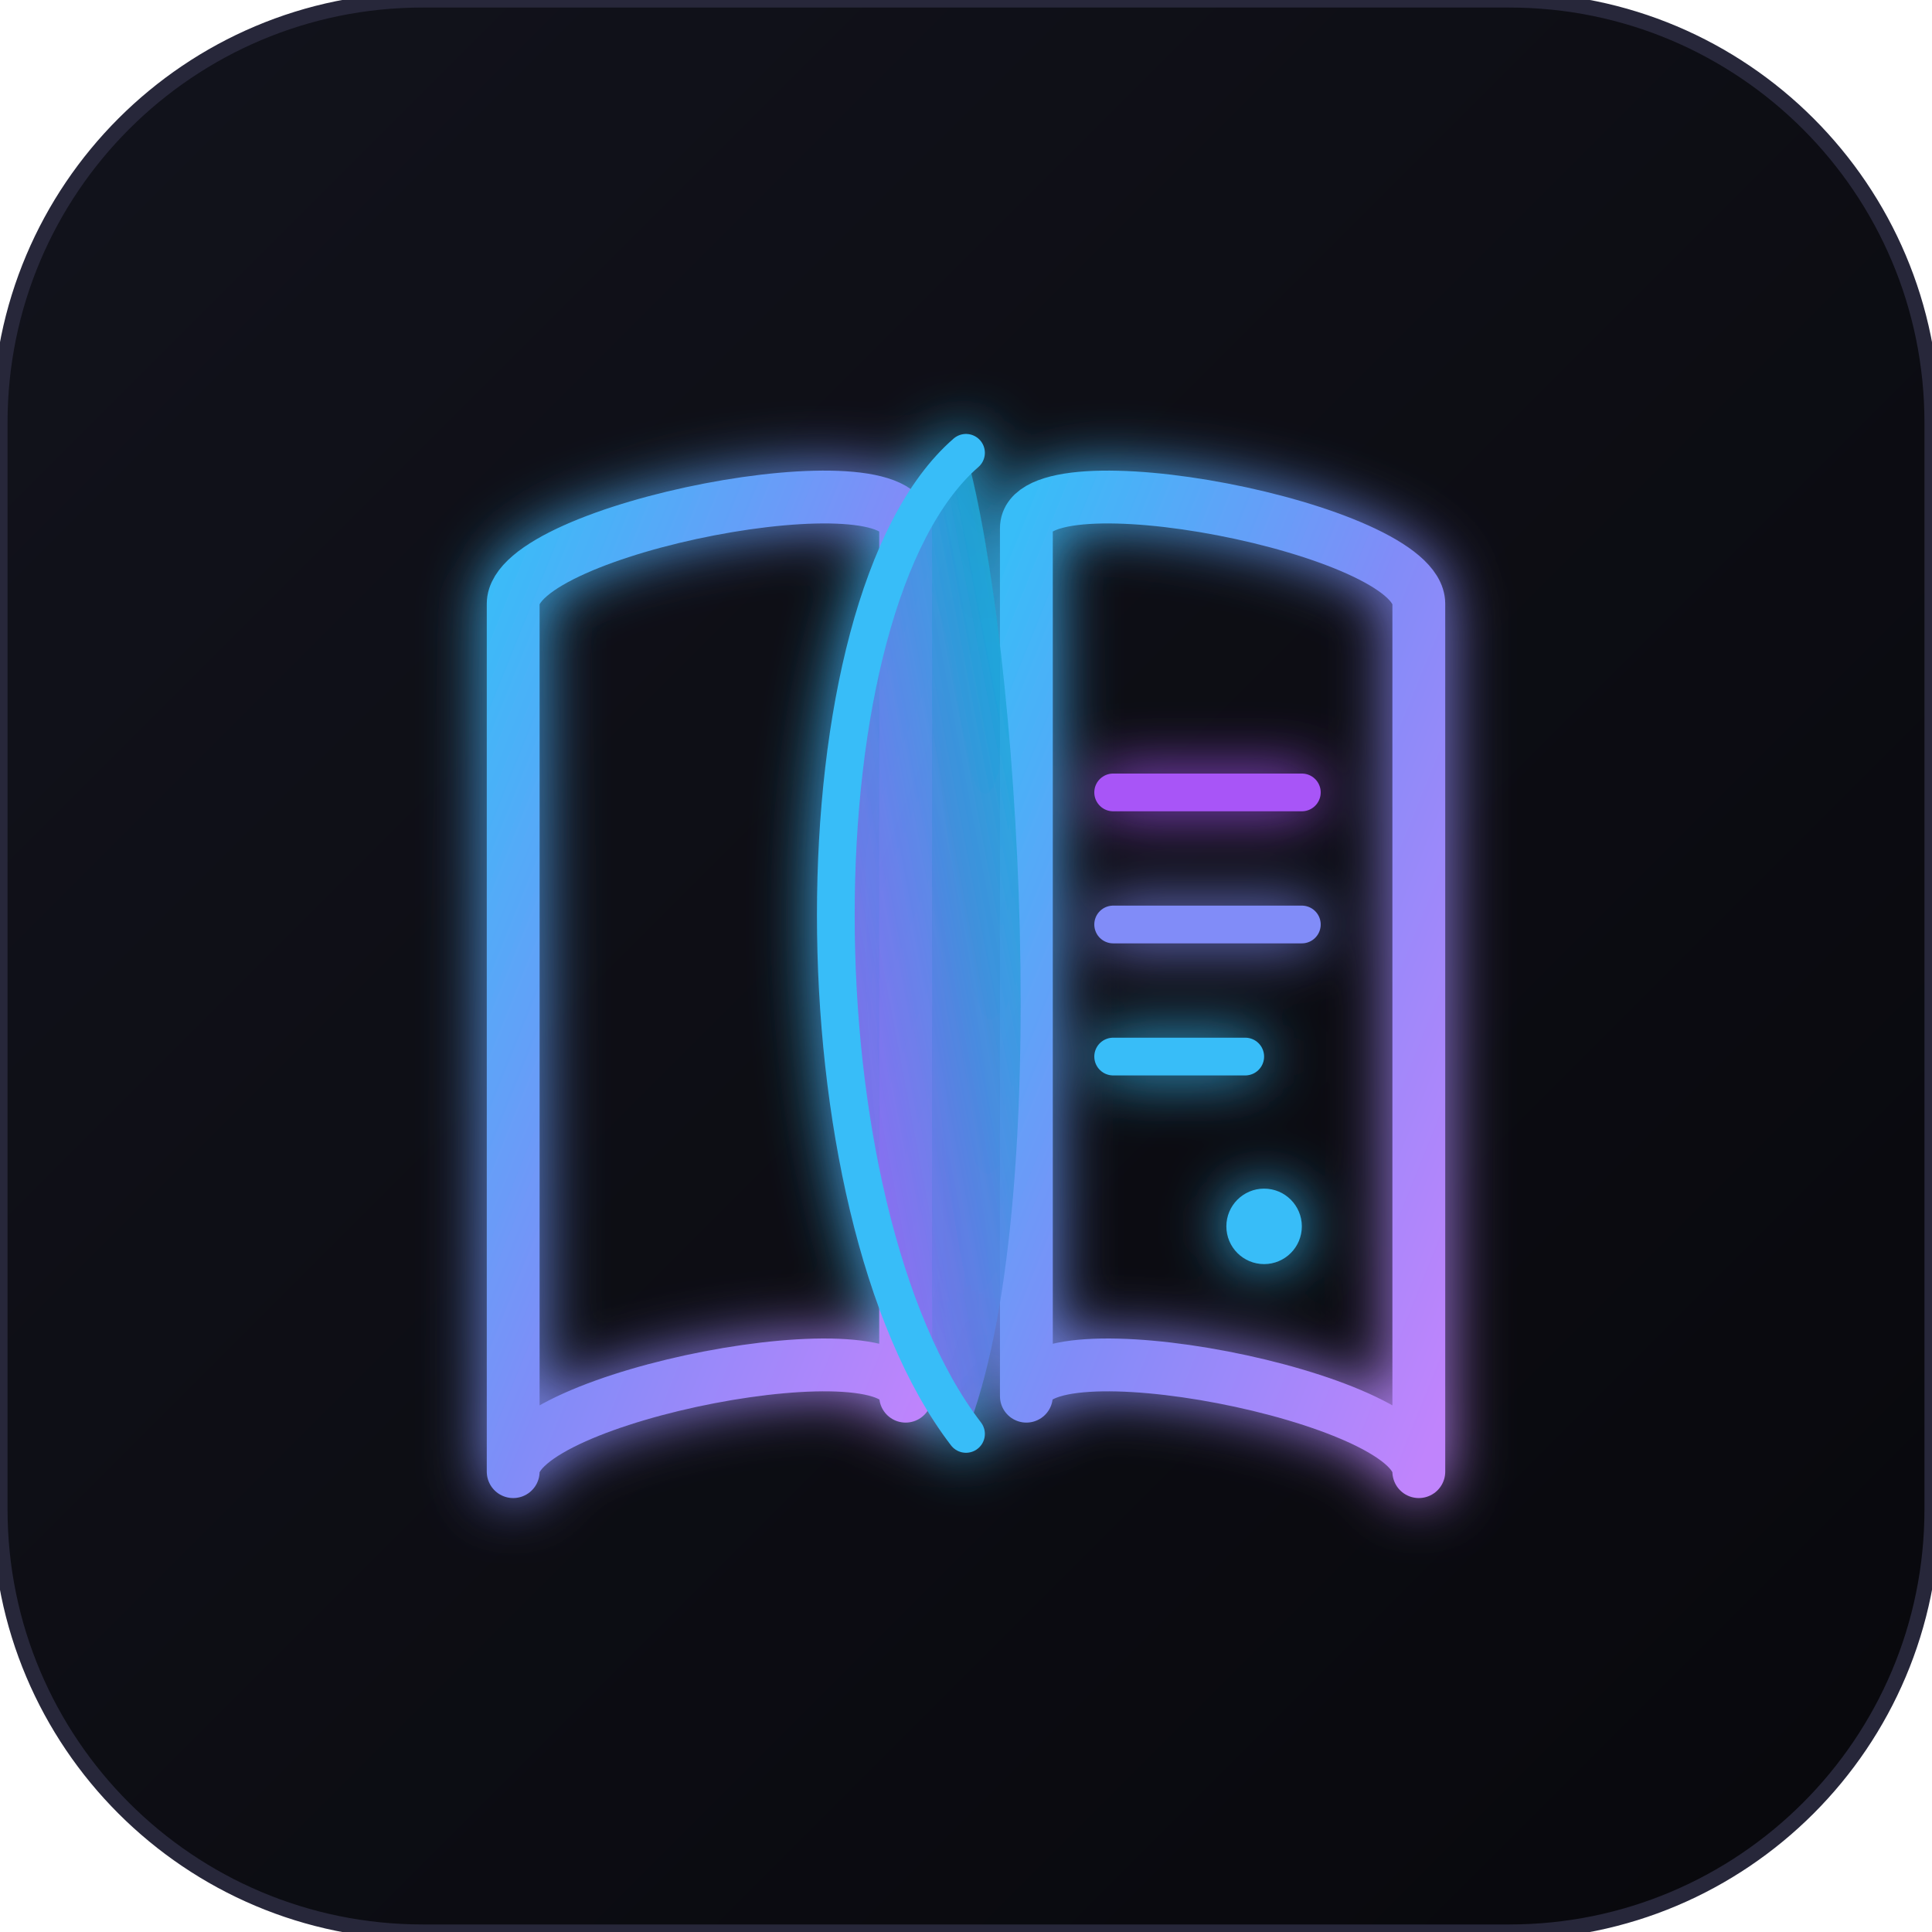
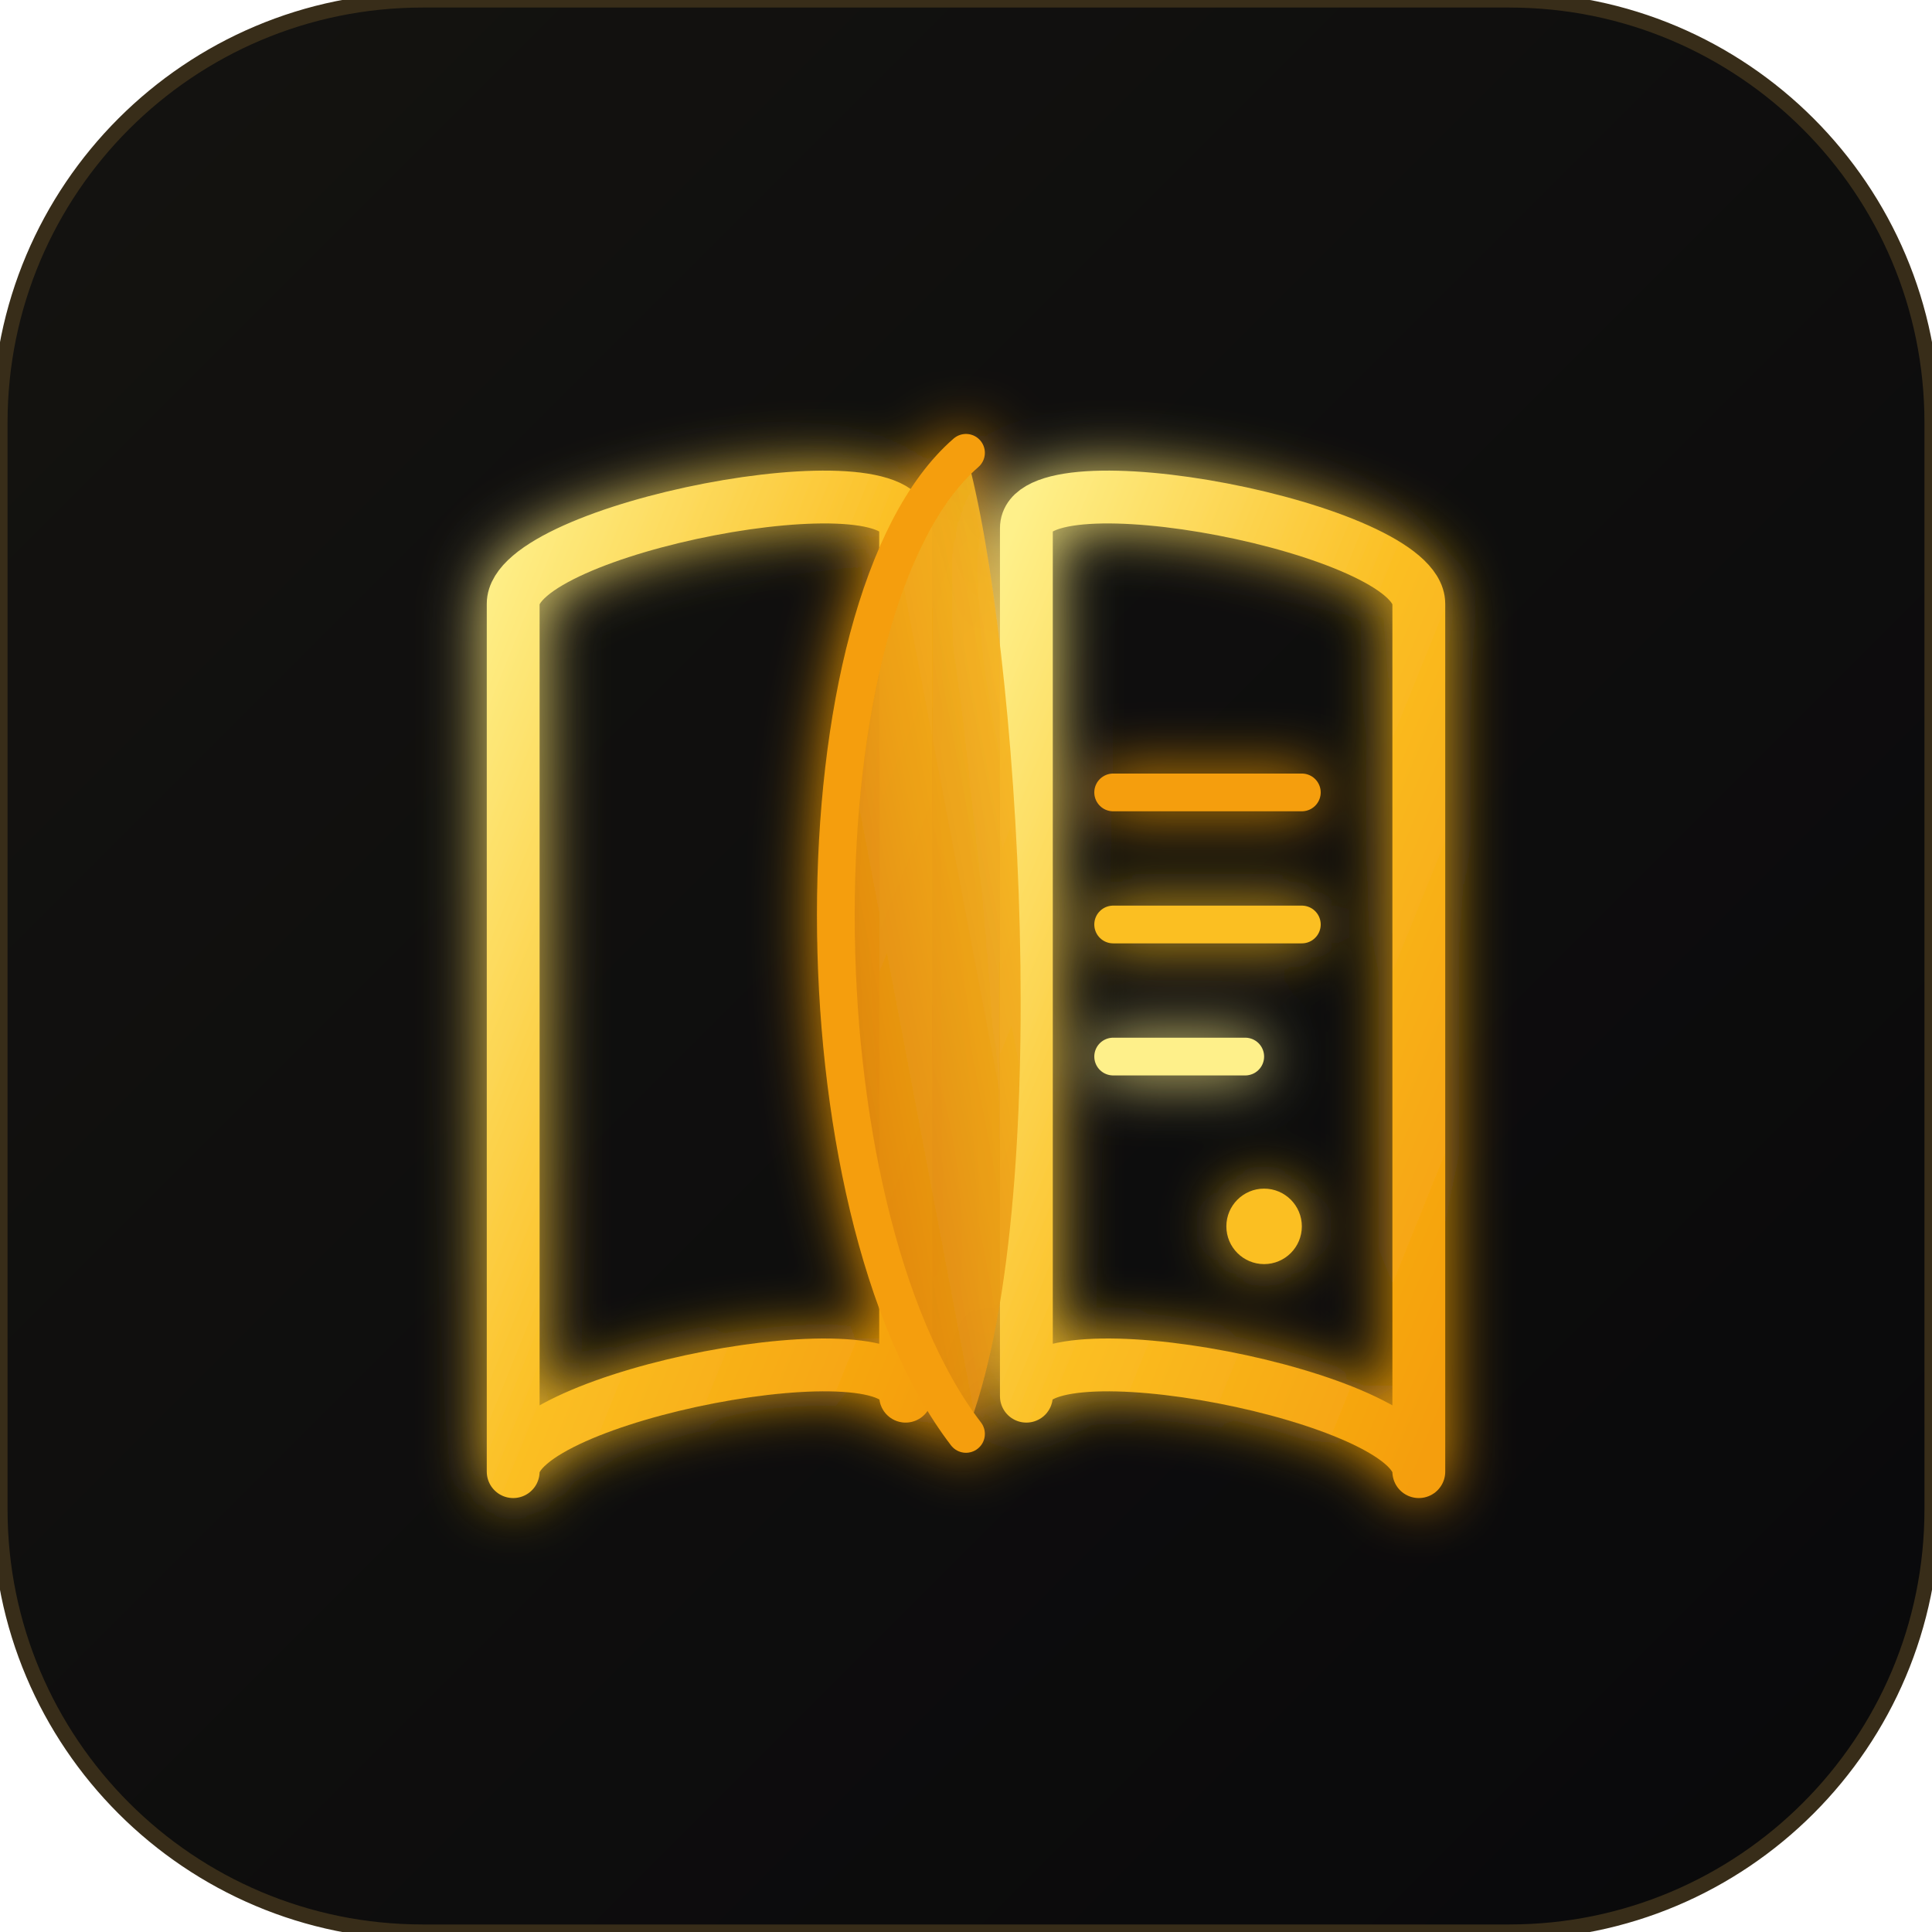
<svg xmlns="http://www.w3.org/2000/svg" viewBox="0 0 512 512" width="100%" height="100%">
  <defs>
    <linearGradient id="bgGrad" x1="0%" y1="0%" x2="100%" y2="100%">
-       <stop offset="0%" stop-color="#12131C" />
-       <stop offset="100%" stop-color="#08080C" />
+       <stop offset="0%" stop-color="#141310" />
+       <stop offset="100%" stop-color="#09090b" />
    </linearGradient>
    <linearGradient id="glowGrad1" x1="0%" y1="0%" x2="100%" y2="100%">
-       <stop offset="0%" stop-color="#38bdf8" />
-       <stop offset="50%" stop-color="#818cf8" />
-       <stop offset="100%" stop-color="#c084fc" />
+       <stop offset="0%" stop-color="#fef08a" />
+       <stop offset="50%" stop-color="#fbbf24" />
+       <stop offset="100%" stop-color="#f59e0b" />
    </linearGradient>
    <linearGradient id="glowGrad2" x1="100%" y1="0%" x2="0%" y2="100%">
-       <stop offset="0%" stop-color="#06b6d4" />
-       <stop offset="100%" stop-color="#a855f7" />
+       <stop offset="0%" stop-color="#fbbf24" />
+       <stop offset="100%" stop-color="#d97706" />
    </linearGradient>
    <filter id="glow" x="-20%" y="-20%" width="140%" height="140%">
      <feGaussianBlur stdDeviation="8" result="blur" />
      <feComposite in="SourceGraphic" in2="blur" operator="over" />
    </filter>
  </defs>
-   <rect width="512" height="512" rx="112" fill="url(#bgGrad)" stroke="#27273a" stroke-width="4" />
+   <rect width="512" height="512" rx="112" fill="url(#bgGrad)" stroke="#382d19" stroke-width="4" />
  <g filter="url(#glow)">
    <path d="M 136 160 C 136 140, 240 120, 240 140 L 240 370 C 240 350, 136 370, 136 390 Z" fill="none" stroke="url(#glowGrad1)" stroke-width="14" stroke-linejoin="round" />
    <path d="M 376 160 C 376 140, 272 120, 272 140 L 272 370 C 272 350, 376 370, 376 390 Z" fill="none" stroke="url(#glowGrad1)" stroke-width="14" stroke-linejoin="round" />
-     <path d="M 256 120 C 210 160, 210 320, 256 380 C 280 320, 270 170, 256 120 Z" fill="url(#glowGrad2)" opacity="0.85" />
-     <path d="M 256 120 C 210 160, 210 320, 256 380" fill="none" stroke="#38bdf8" stroke-width="10" stroke-linecap="round" />
-     <line x1="295" y1="210" x2="345" y2="210" stroke="#a855f7" stroke-width="10" stroke-linecap="round" />
-     <line x1="295" y1="245" x2="345" y2="245" stroke="#818cf8" stroke-width="10" stroke-linecap="round" />
-     <line x1="295" y1="280" x2="330" y2="280" stroke="#38bdf8" stroke-width="10" stroke-linecap="round" />
-     <circle cx="335" cy="325" r="10" fill="#38bdf8" />
+     <path d="M 256 120 C 210 160, 210 320, 256 380 C 280 320, 270 170, 256 120 Z" fill="url(#glowGrad2)" opacity="0.9" />
+     <path d="M 256 120 C 210 160, 210 320, 256 380" fill="none" stroke="#f59e0b" stroke-width="10" stroke-linecap="round" />
+     <line x1="295" y1="210" x2="345" y2="210" stroke="#f59e0b" stroke-width="10" stroke-linecap="round" />
+     <line x1="295" y1="245" x2="345" y2="245" stroke="#fbbf24" stroke-width="10" stroke-linecap="round" />
+     <line x1="295" y1="280" x2="330" y2="280" stroke="#fef08a" stroke-width="10" stroke-linecap="round" />
+     <circle cx="335" cy="325" r="10" fill="#fbbf24" />
  </g>
</svg>
